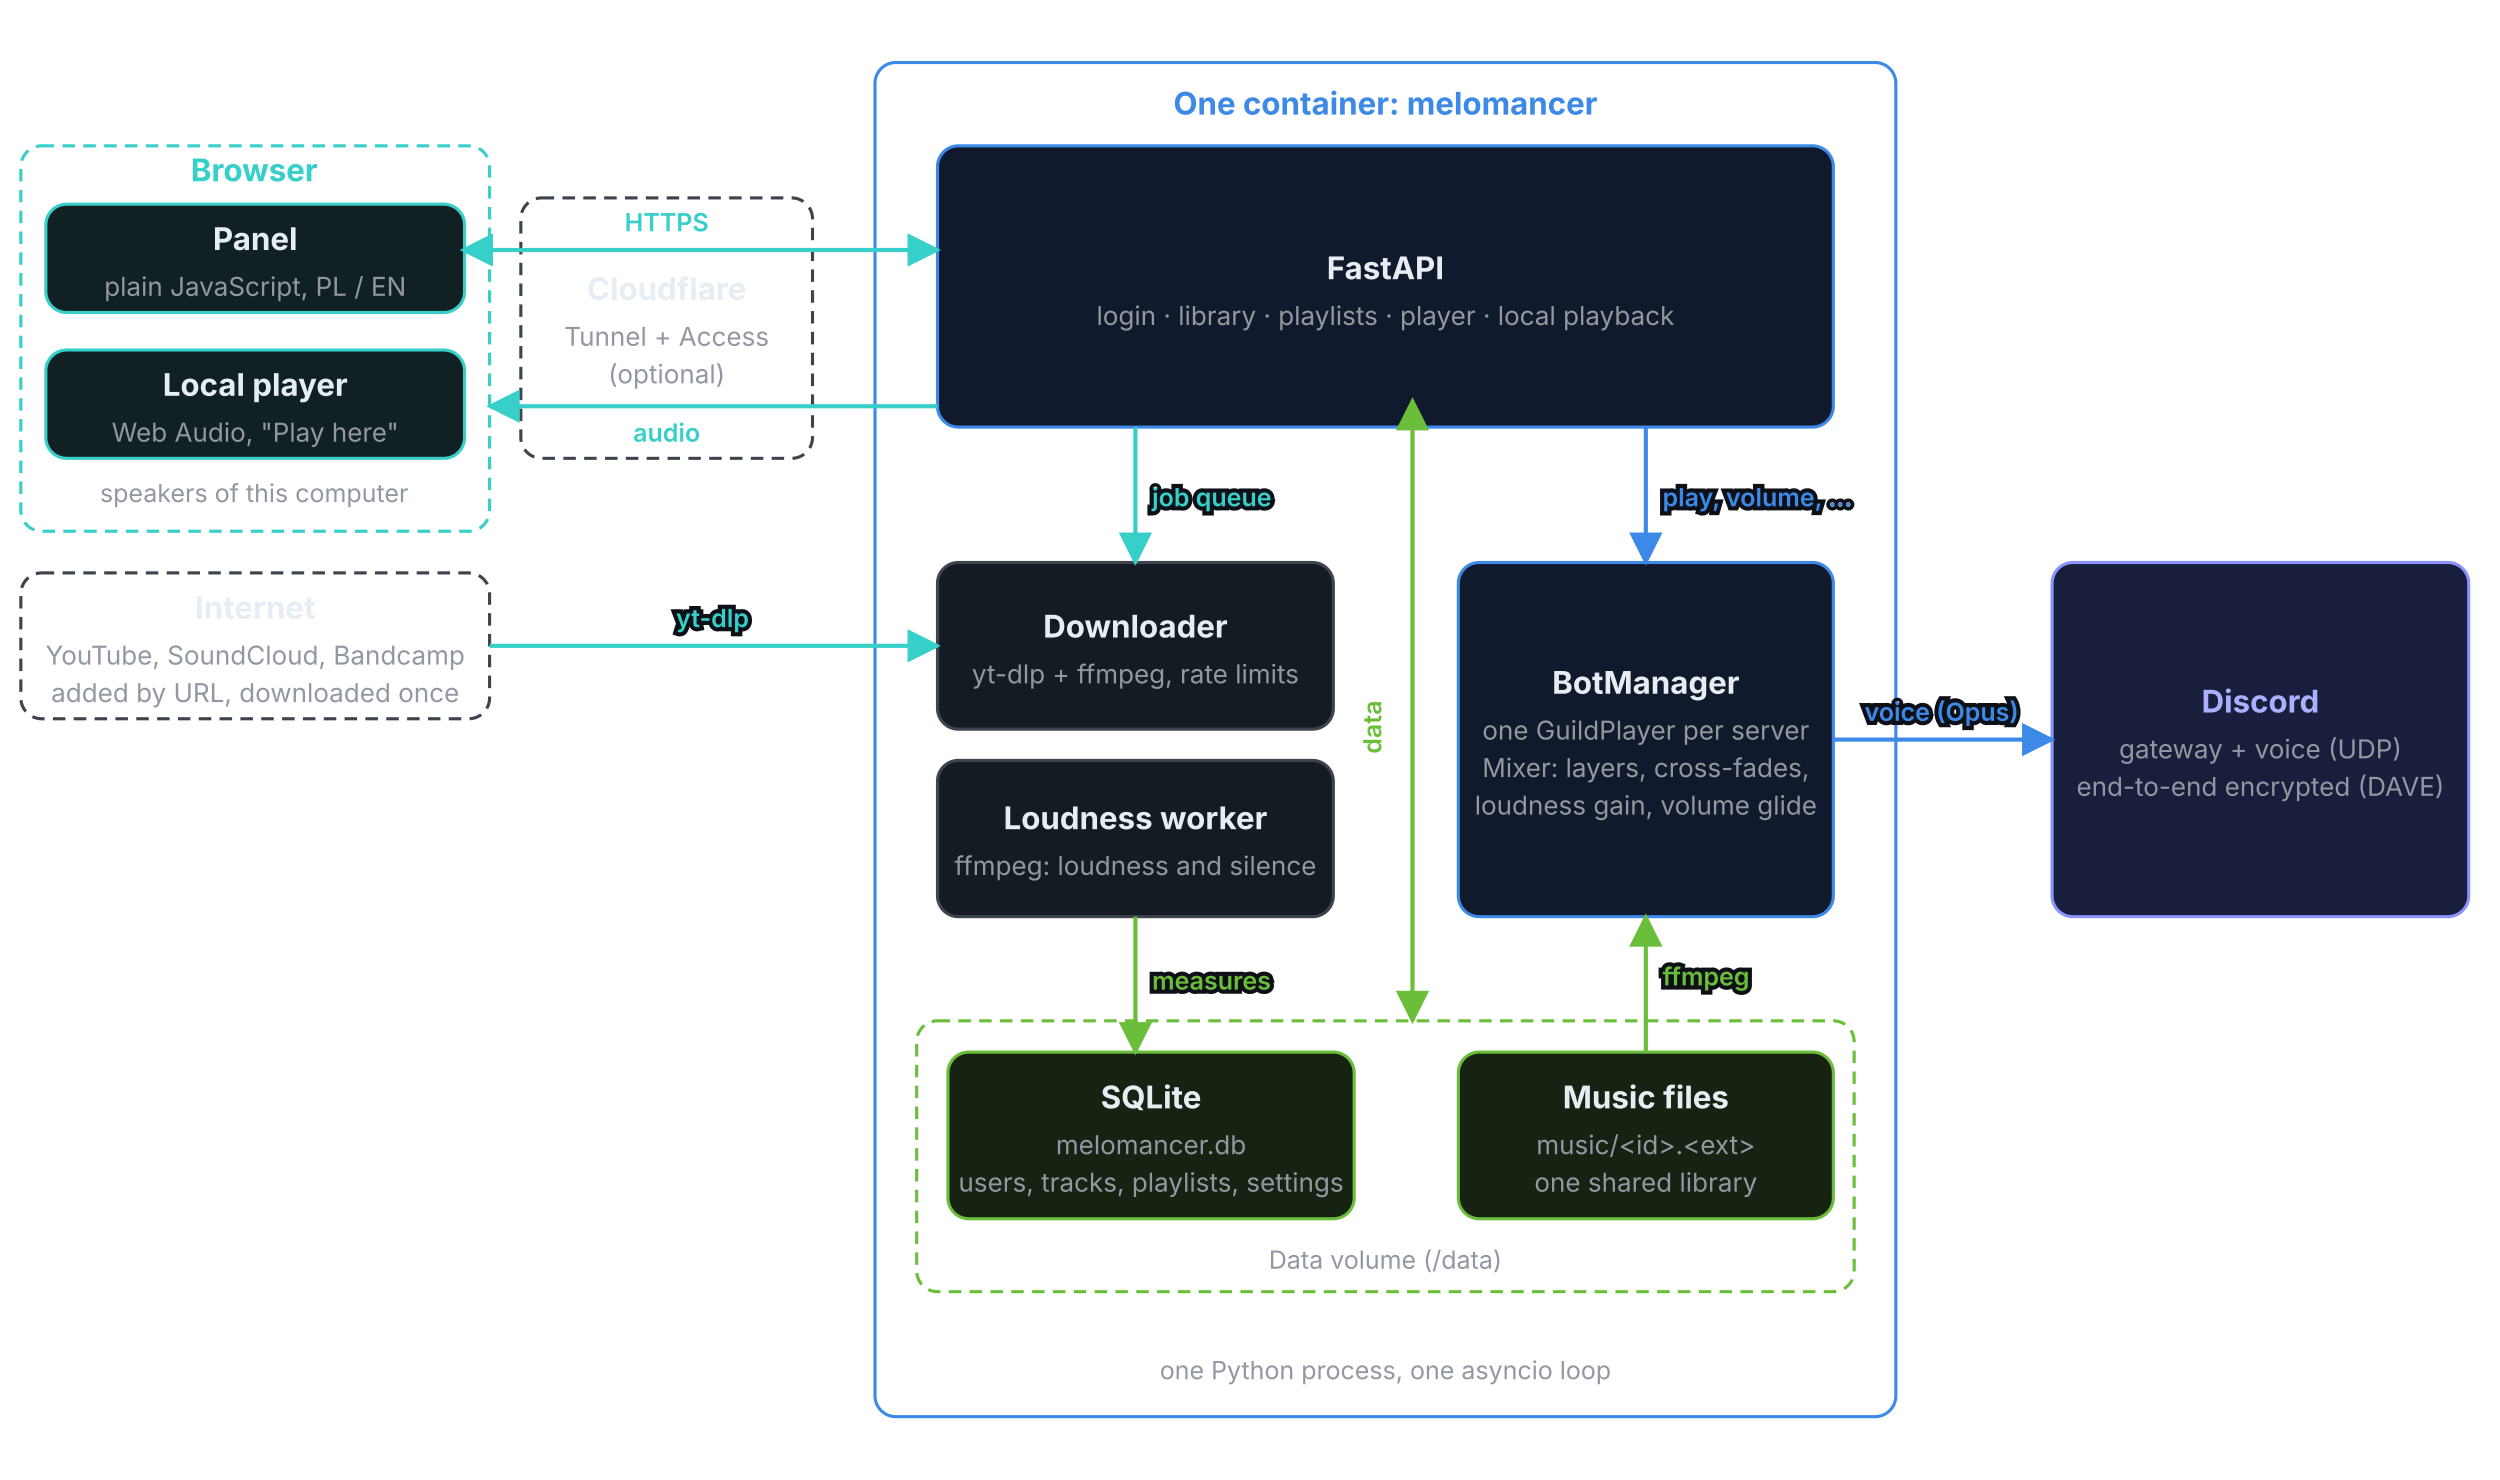
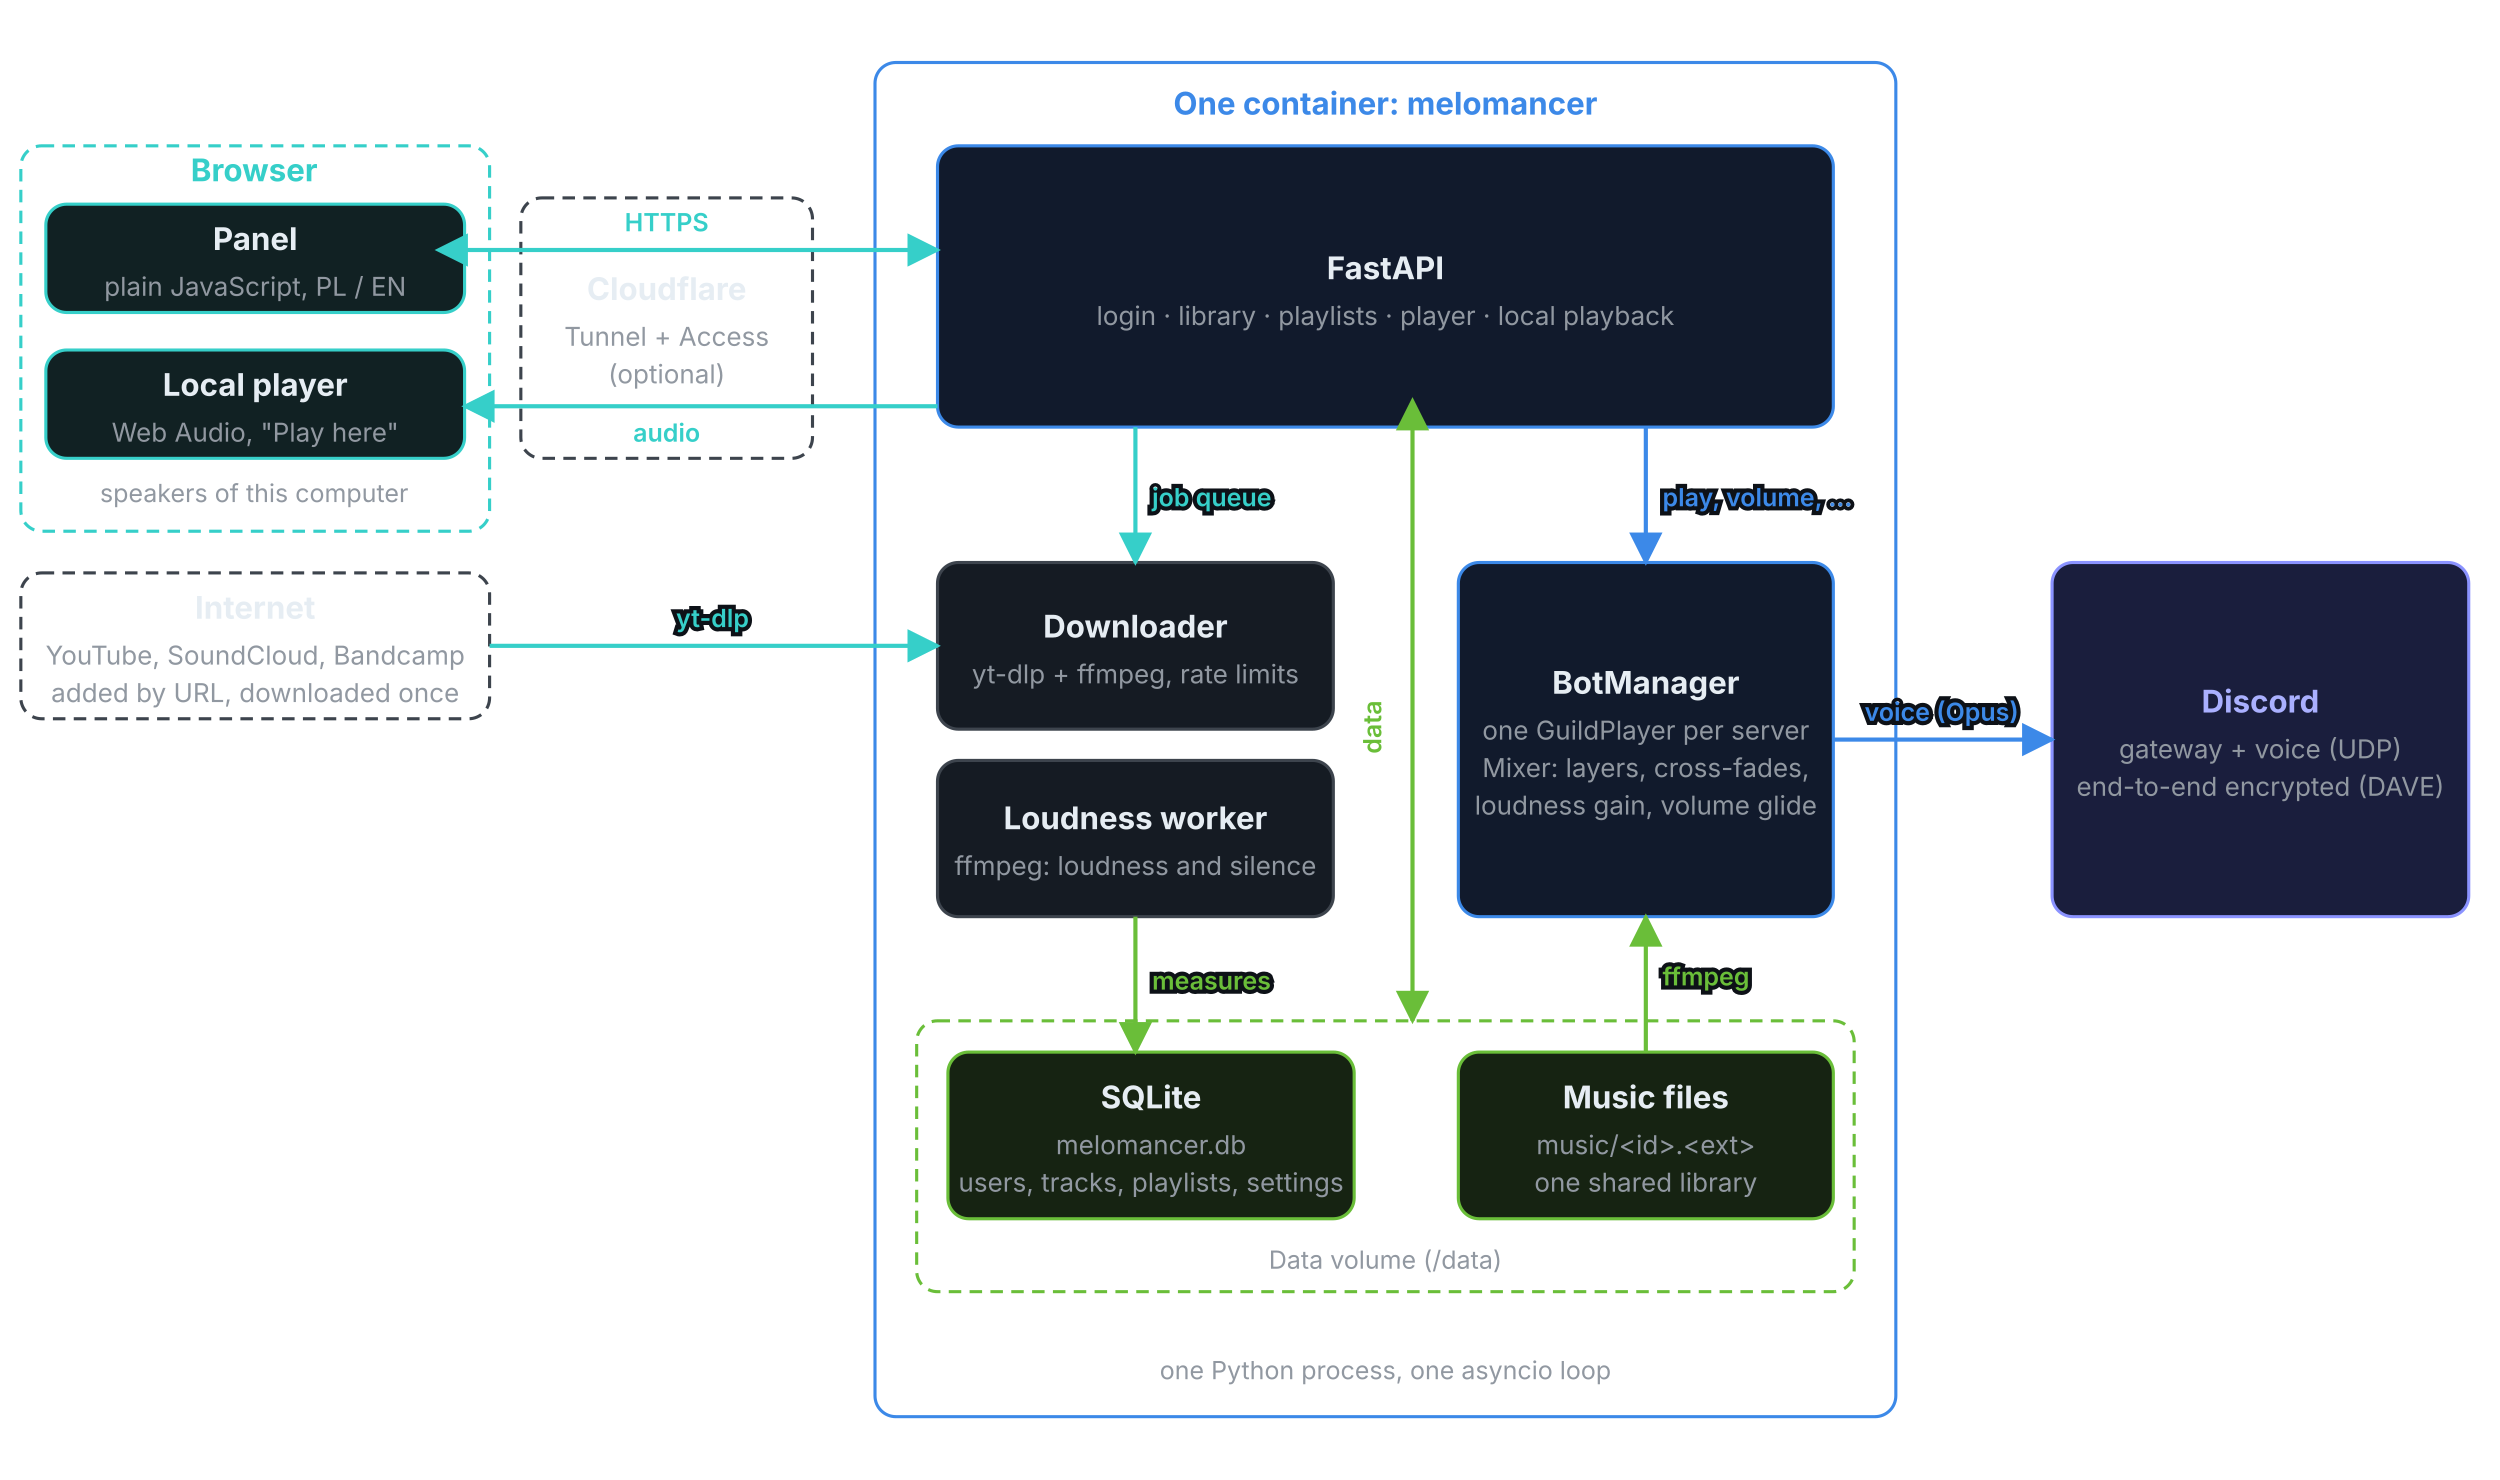
<svg xmlns="http://www.w3.org/2000/svg" viewBox="0 0 1200 710" width="1200" height="710" font-family="Inter, 'Segoe UI', 'DejaVu Sans', Arial, sans-serif">
  <defs>
    <marker id="head" viewBox="0 0 10 10" refX="9" refY="5" markerWidth="8" markerHeight="8" orient="auto">
      <path d="M0 0 L10 5 L0 10 z" fill="context-stroke" />
    </marker>
    <marker id="head-rev" viewBox="0 0 10 10" refX="1" refY="5" markerWidth="8" markerHeight="8" orient="auto-start-reverse">
      <path d="M0 0 L10 5 L0 10 z" fill="context-stroke" />
    </marker>
  </defs>
  <rect x="10" y="70" width="225" height="185" rx="10" fill="none" stroke="#36cfc9" stroke-width="1.5" stroke-dasharray="6 4" />
  <text x="122" y="87" text-anchor="middle" font-size="15" font-weight="700" fill="#36cfc9">Browser</text>
  <rect x="22" y="98" width="201" height="52" rx="10" fill="#112123" stroke="#36cfc9" stroke-width="1.5" />
  <text x="122.5" y="120" text-anchor="middle" font-size="15" font-weight="700" fill="#e6edf3">Panel</text>
  <text x="122.5" y="142" text-anchor="middle" font-size="12.5" fill="#9198a1">plain JavaScript, PL / EN</text>
  <rect x="22" y="168" width="201" height="52" rx="10" fill="#112123" stroke="#36cfc9" stroke-width="1.5" />
  <text x="122.5" y="190" text-anchor="middle" font-size="15" font-weight="700" fill="#e6edf3">Local player</text>
  <text x="122.5" y="212" text-anchor="middle" font-size="12.5" fill="#9198a1">Web Audio, "Play here"</text>
  <text x="122" y="241" text-anchor="middle" font-size="12" font-weight="400" fill="#9198a1">speakers of this computer</text>
  <rect x="250" y="95" width="140" height="125" rx="10" fill="none" stroke="#3d444d" stroke-width="1.5" stroke-dasharray="6 4" />
  <text x="320.0" y="144" text-anchor="middle" font-size="15" font-weight="700" fill="#e6edf3">Cloudflare</text>
  <text x="320.0" y="166" text-anchor="middle" font-size="12.5" fill="#9198a1">Tunnel + Access</text>
  <text x="320.0" y="184" text-anchor="middle" font-size="12.5" fill="#9198a1">(optional)</text>
  <rect x="10" y="275" width="225" height="70" rx="10" fill="none" stroke="#3d444d" stroke-width="1.5" stroke-dasharray="6 4" />
  <text x="122.5" y="297" text-anchor="middle" font-size="15" font-weight="700" fill="#e6edf3">Internet</text>
  <text x="122.5" y="319" text-anchor="middle" font-size="12.5" fill="#9198a1">YouTube, SoundCloud, Bandcamp</text>
  <text x="122.5" y="337" text-anchor="middle" font-size="12.5" fill="#9198a1">added by URL, downloaded once</text>
  <rect x="420" y="30" width="490" height="650" rx="10" fill="none" stroke="#3c89e8" stroke-width="1.5" />
  <text x="665" y="55" text-anchor="middle" font-size="15" font-weight="700" fill="#3c89e8">One container: melomancer</text>
  <rect x="450" y="70" width="430" height="135" rx="10" fill="#111a2c" stroke="#3c89e8" stroke-width="1.5" />
  <text x="665.0" y="134" text-anchor="middle" font-size="15" font-weight="700" fill="#e6edf3">FastAPI</text>
  <text x="665.0" y="156" text-anchor="middle" font-size="12.5" fill="#9198a1">login · library · playlists · player · local playback</text>
  <rect x="450" y="270" width="190" height="80" rx="10" fill="#151b23" stroke="#3d444d" stroke-width="1.5" />
  <text x="545.0" y="306" text-anchor="middle" font-size="15" font-weight="700" fill="#e6edf3">Downloader</text>
  <text x="545.0" y="328" text-anchor="middle" font-size="12.5" fill="#9198a1">yt-dlp + ffmpeg, rate limits</text>
  <rect x="450" y="365" width="190" height="75" rx="10" fill="#151b23" stroke="#3d444d" stroke-width="1.5" />
  <text x="545.0" y="398" text-anchor="middle" font-size="15" font-weight="700" fill="#e6edf3">Loudness worker</text>
  <text x="545.0" y="420" text-anchor="middle" font-size="12.5" fill="#9198a1">ffmpeg: loudness and silence</text>
  <rect x="700" y="270" width="180" height="170" rx="10" fill="#111a2c" stroke="#3c89e8" stroke-width="1.5" />
  <text x="790.0" y="333" text-anchor="middle" font-size="15" font-weight="700" fill="#e6edf3">BotManager</text>
  <text x="790.0" y="355" text-anchor="middle" font-size="12.5" fill="#9198a1">one GuildPlayer per server</text>
  <text x="790.0" y="373" text-anchor="middle" font-size="12.5" fill="#9198a1">Mixer: layers, cross-fades,</text>
  <text x="790.0" y="391" text-anchor="middle" font-size="12.5" fill="#9198a1">loudness gain, volume glide</text>
  <rect x="440" y="490" width="450" height="130" rx="10" fill="none" stroke="#6abe39" stroke-width="1.5" stroke-dasharray="6 4" />
  <text x="665" y="609" text-anchor="middle" font-size="12" font-weight="400" fill="#9198a1">Data volume (/data)</text>
  <rect x="455" y="505" width="195" height="80" rx="10" fill="#162312" stroke="#6abe39" stroke-width="1.5" />
  <text x="552.5" y="532" text-anchor="middle" font-size="15" font-weight="700" fill="#e6edf3">SQLite</text>
  <text x="552.5" y="554" text-anchor="middle" font-size="12.5" fill="#9198a1">melomancer.db</text>
  <text x="552.5" y="572" text-anchor="middle" font-size="12.5" fill="#9198a1">users, tracks, playlists, settings</text>
  <rect x="700" y="505" width="180" height="80" rx="10" fill="#162312" stroke="#6abe39" stroke-width="1.5" />
  <text x="790.0" y="532" text-anchor="middle" font-size="15" font-weight="700" fill="#e6edf3">Music files</text>
  <text x="790.0" y="554" text-anchor="middle" font-size="12.5" fill="#9198a1">music/&lt;id&gt;.&lt;ext&gt;</text>
  <text x="790.0" y="572" text-anchor="middle" font-size="12.5" fill="#9198a1">one shared library</text>
  <text x="665" y="662" text-anchor="middle" font-size="12" font-weight="400" fill="#9198a1">one Python process, one asyncio loop</text>
  <rect x="985" y="270" width="200" height="170" rx="10" fill="#1a1e3d" stroke="#8b93ff" stroke-width="1.5" />
  <text x="1085.0" y="342" text-anchor="middle" font-size="15" font-weight="700" fill="#aab0ff">Discord</text>
  <text x="1085.0" y="364" text-anchor="middle" font-size="12.5" fill="#9198a1">gateway + voice (UDP)</text>
  <text x="1085.0" y="382" text-anchor="middle" font-size="12.5" fill="#9198a1">end-to-end encrypted (DAVE)</text>
-   <path d="M235 120 L450 120" fill="none" stroke="#36cfc9" stroke-width="2" marker-end="url(#head)" marker-start="url(#head-rev)" />
+   <path d="M223 120 L450 120" fill="none" stroke="#36cfc9" stroke-width="2" marker-end="url(#head)" marker-start="url(#head-rev)" />
  <text x="320" y="111" text-anchor="middle" font-size="12" font-weight="600" fill="#36cfc9">HTTPS</text>
-   <path d="M450 195 L235 195" fill="none" stroke="#36cfc9" stroke-width="2" marker-end="url(#head)" />
+   <path d="M450 195 L223 195" fill="none" stroke="#36cfc9" stroke-width="2" marker-end="url(#head)" />
  <text x="320" y="212" text-anchor="middle" font-size="12" font-weight="600" fill="#36cfc9">audio</text>
  <path d="M545 205 L545 270" fill="none" stroke="#36cfc9" stroke-width="2" marker-end="url(#head)" />
  <text x="553" y="243" text-anchor="start" font-size="12" fill="#36cfc9" font-weight="600" paint-order="stroke" stroke="#0d1117" stroke-width="4">job queue</text>
  <path d="M790 205 L790 270" fill="none" stroke="#3c89e8" stroke-width="2" marker-end="url(#head)" />
  <text x="798" y="243" text-anchor="start" font-size="12" fill="#3c89e8" font-weight="600" paint-order="stroke" stroke="#0d1117" stroke-width="4">play, volume, ...</text>
  <path d="M678 205 L678 490" fill="none" stroke="#6abe39" stroke-width="2" marker-end="url(#head)" marker-start="url(#head-rev)" />
  <text x="663" y="349" text-anchor="middle" font-size="12" font-weight="600" fill="#6abe39" transform="rotate(-90 663 349)">data</text>
  <path d="M545 440 L545 505" fill="none" stroke="#6abe39" stroke-width="2" marker-end="url(#head)" />
  <text x="553" y="475" text-anchor="start" font-size="12" fill="#6abe39" font-weight="600" paint-order="stroke" stroke="#0d1117" stroke-width="4">measures</text>
  <path d="M790 505 L790 440" fill="none" stroke="#6abe39" stroke-width="2" marker-end="url(#head)" />
  <text x="798" y="473" text-anchor="start" font-size="12" fill="#6abe39" font-weight="600" paint-order="stroke" stroke="#0d1117" stroke-width="4">ffmpeg</text>
  <path d="M880 355 L985 355" fill="none" stroke="#3c89e8" stroke-width="2" marker-end="url(#head)" />
  <text x="932" y="346" text-anchor="middle" font-size="12" fill="#3c89e8" font-weight="600" paint-order="stroke" stroke="#0d1117" stroke-width="4">voice (Opus)</text>
  <path d="M235 310 L450 310" fill="none" stroke="#36cfc9" stroke-width="2" marker-end="url(#head)" />
  <text x="342" y="301" text-anchor="middle" font-size="12" fill="#36cfc9" font-weight="600" paint-order="stroke" stroke="#0d1117" stroke-width="4">yt-dlp</text>
</svg>
